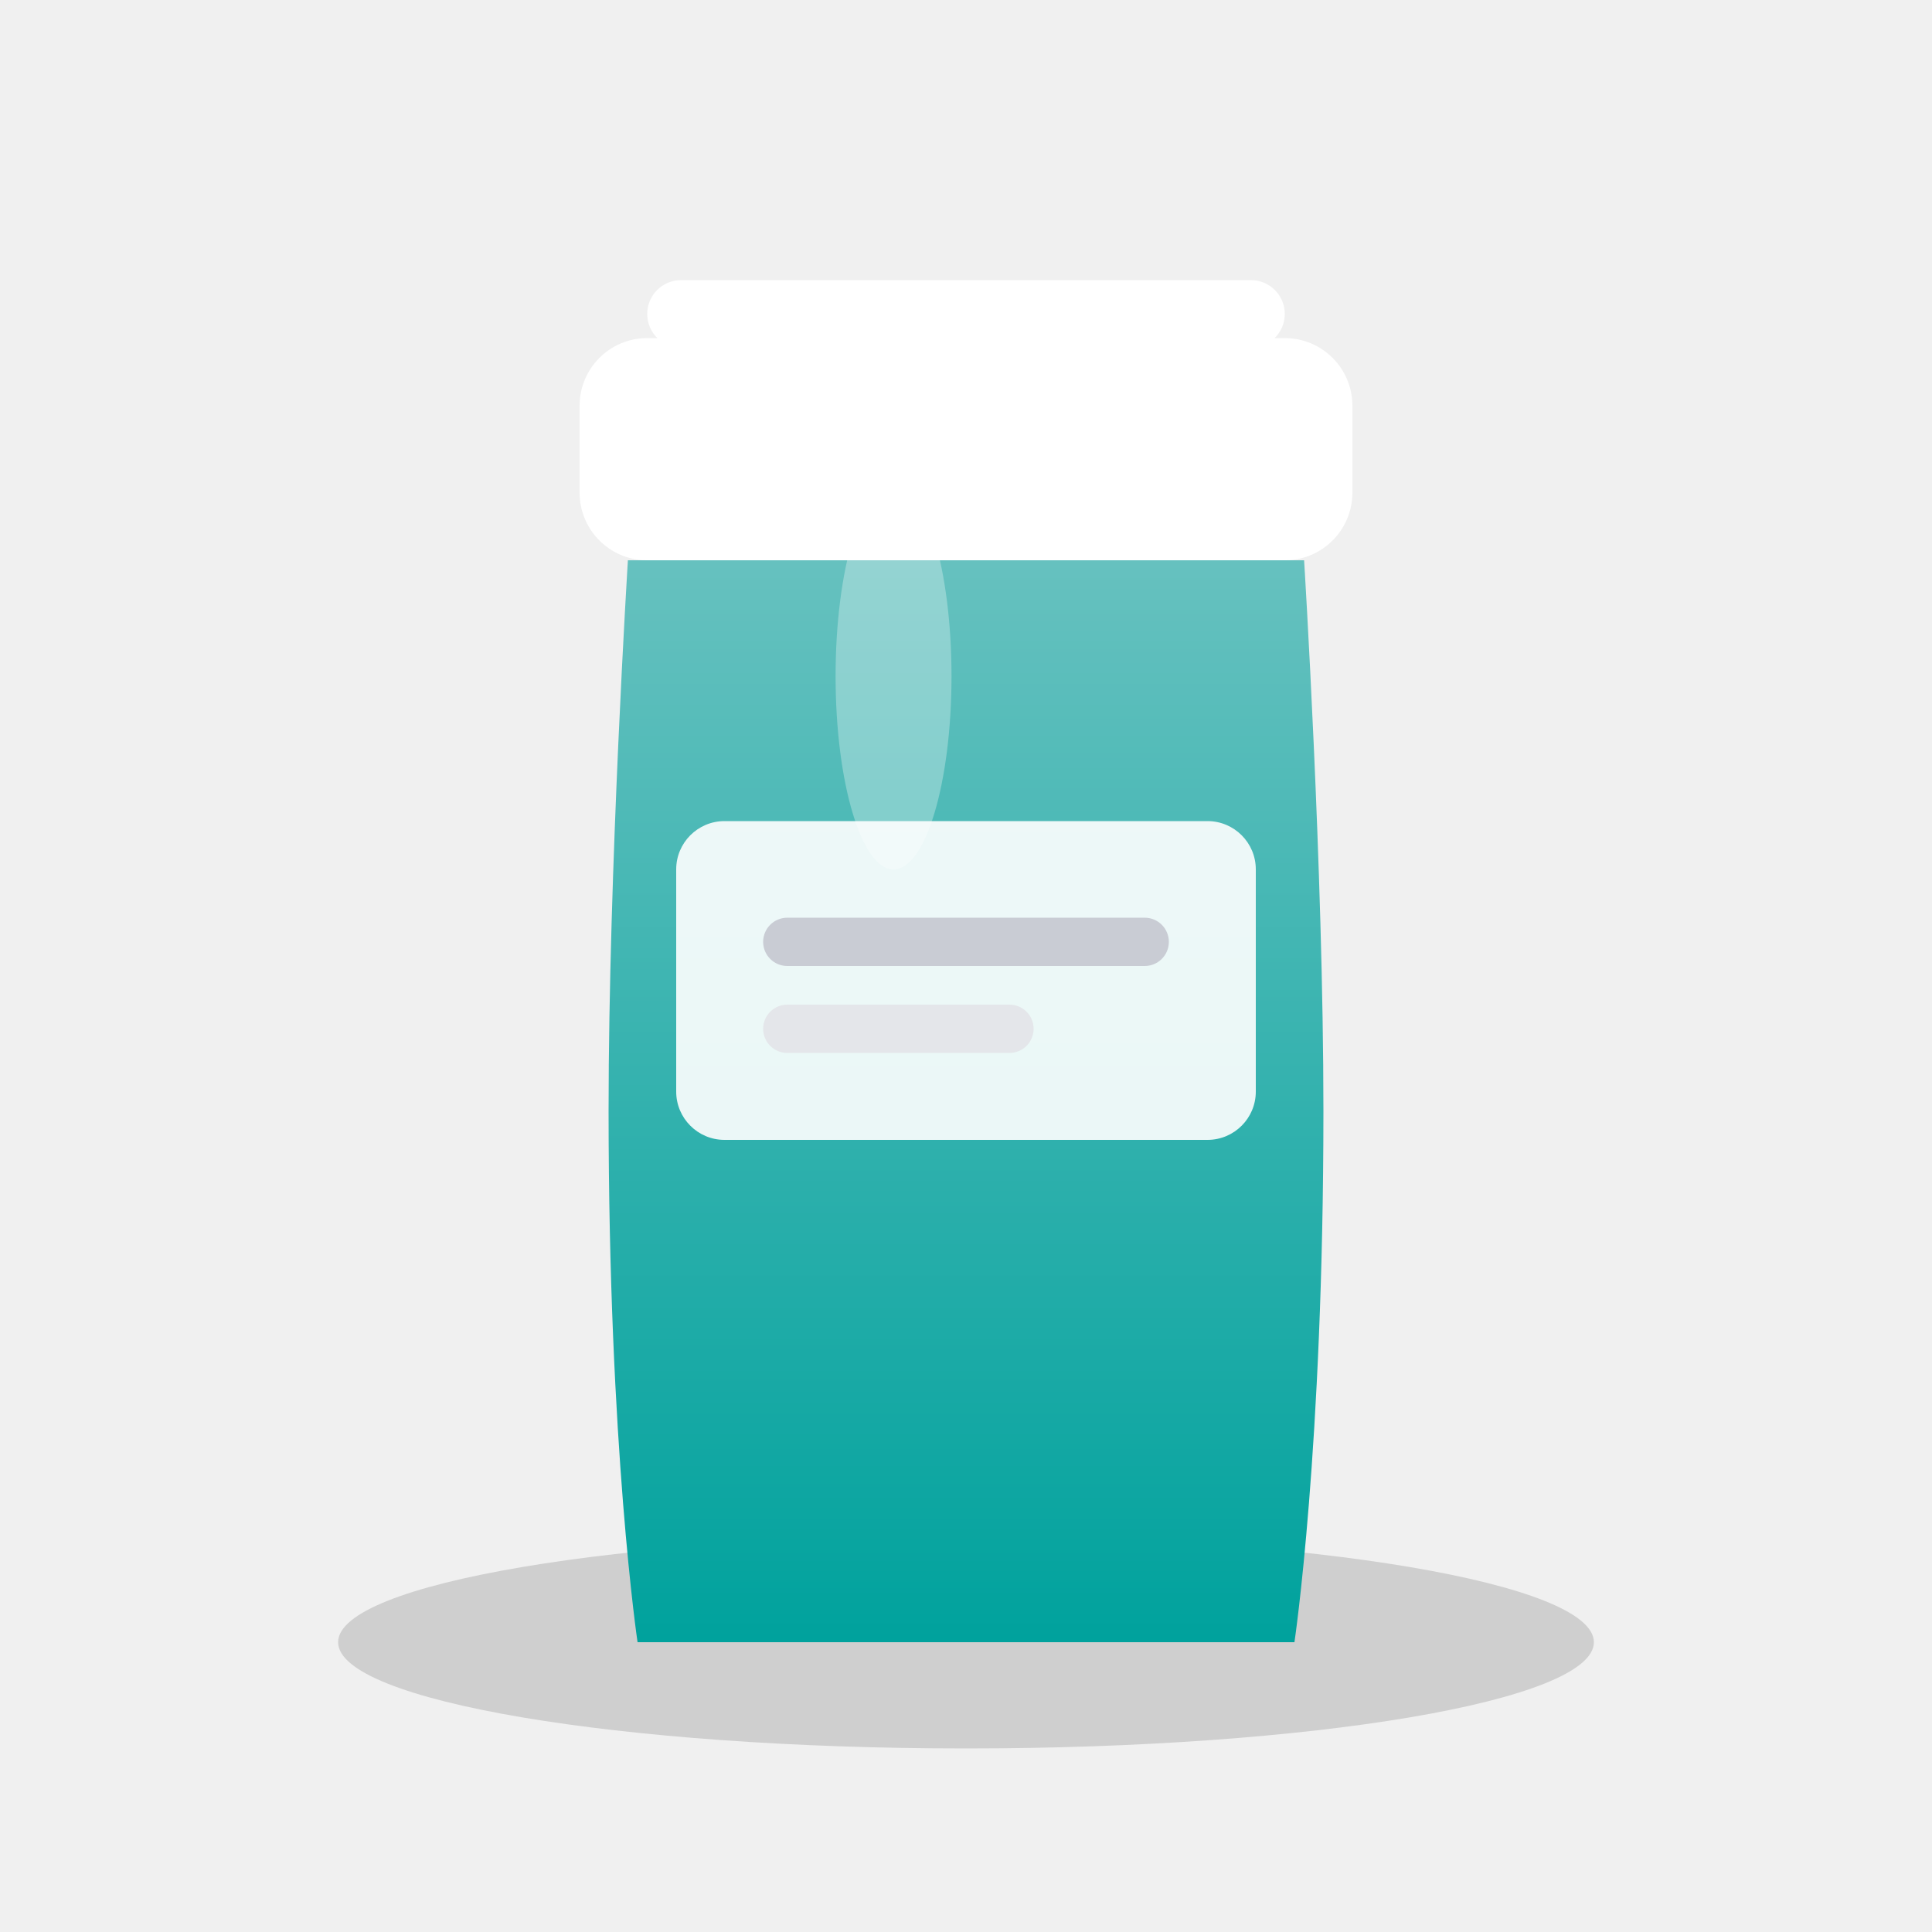
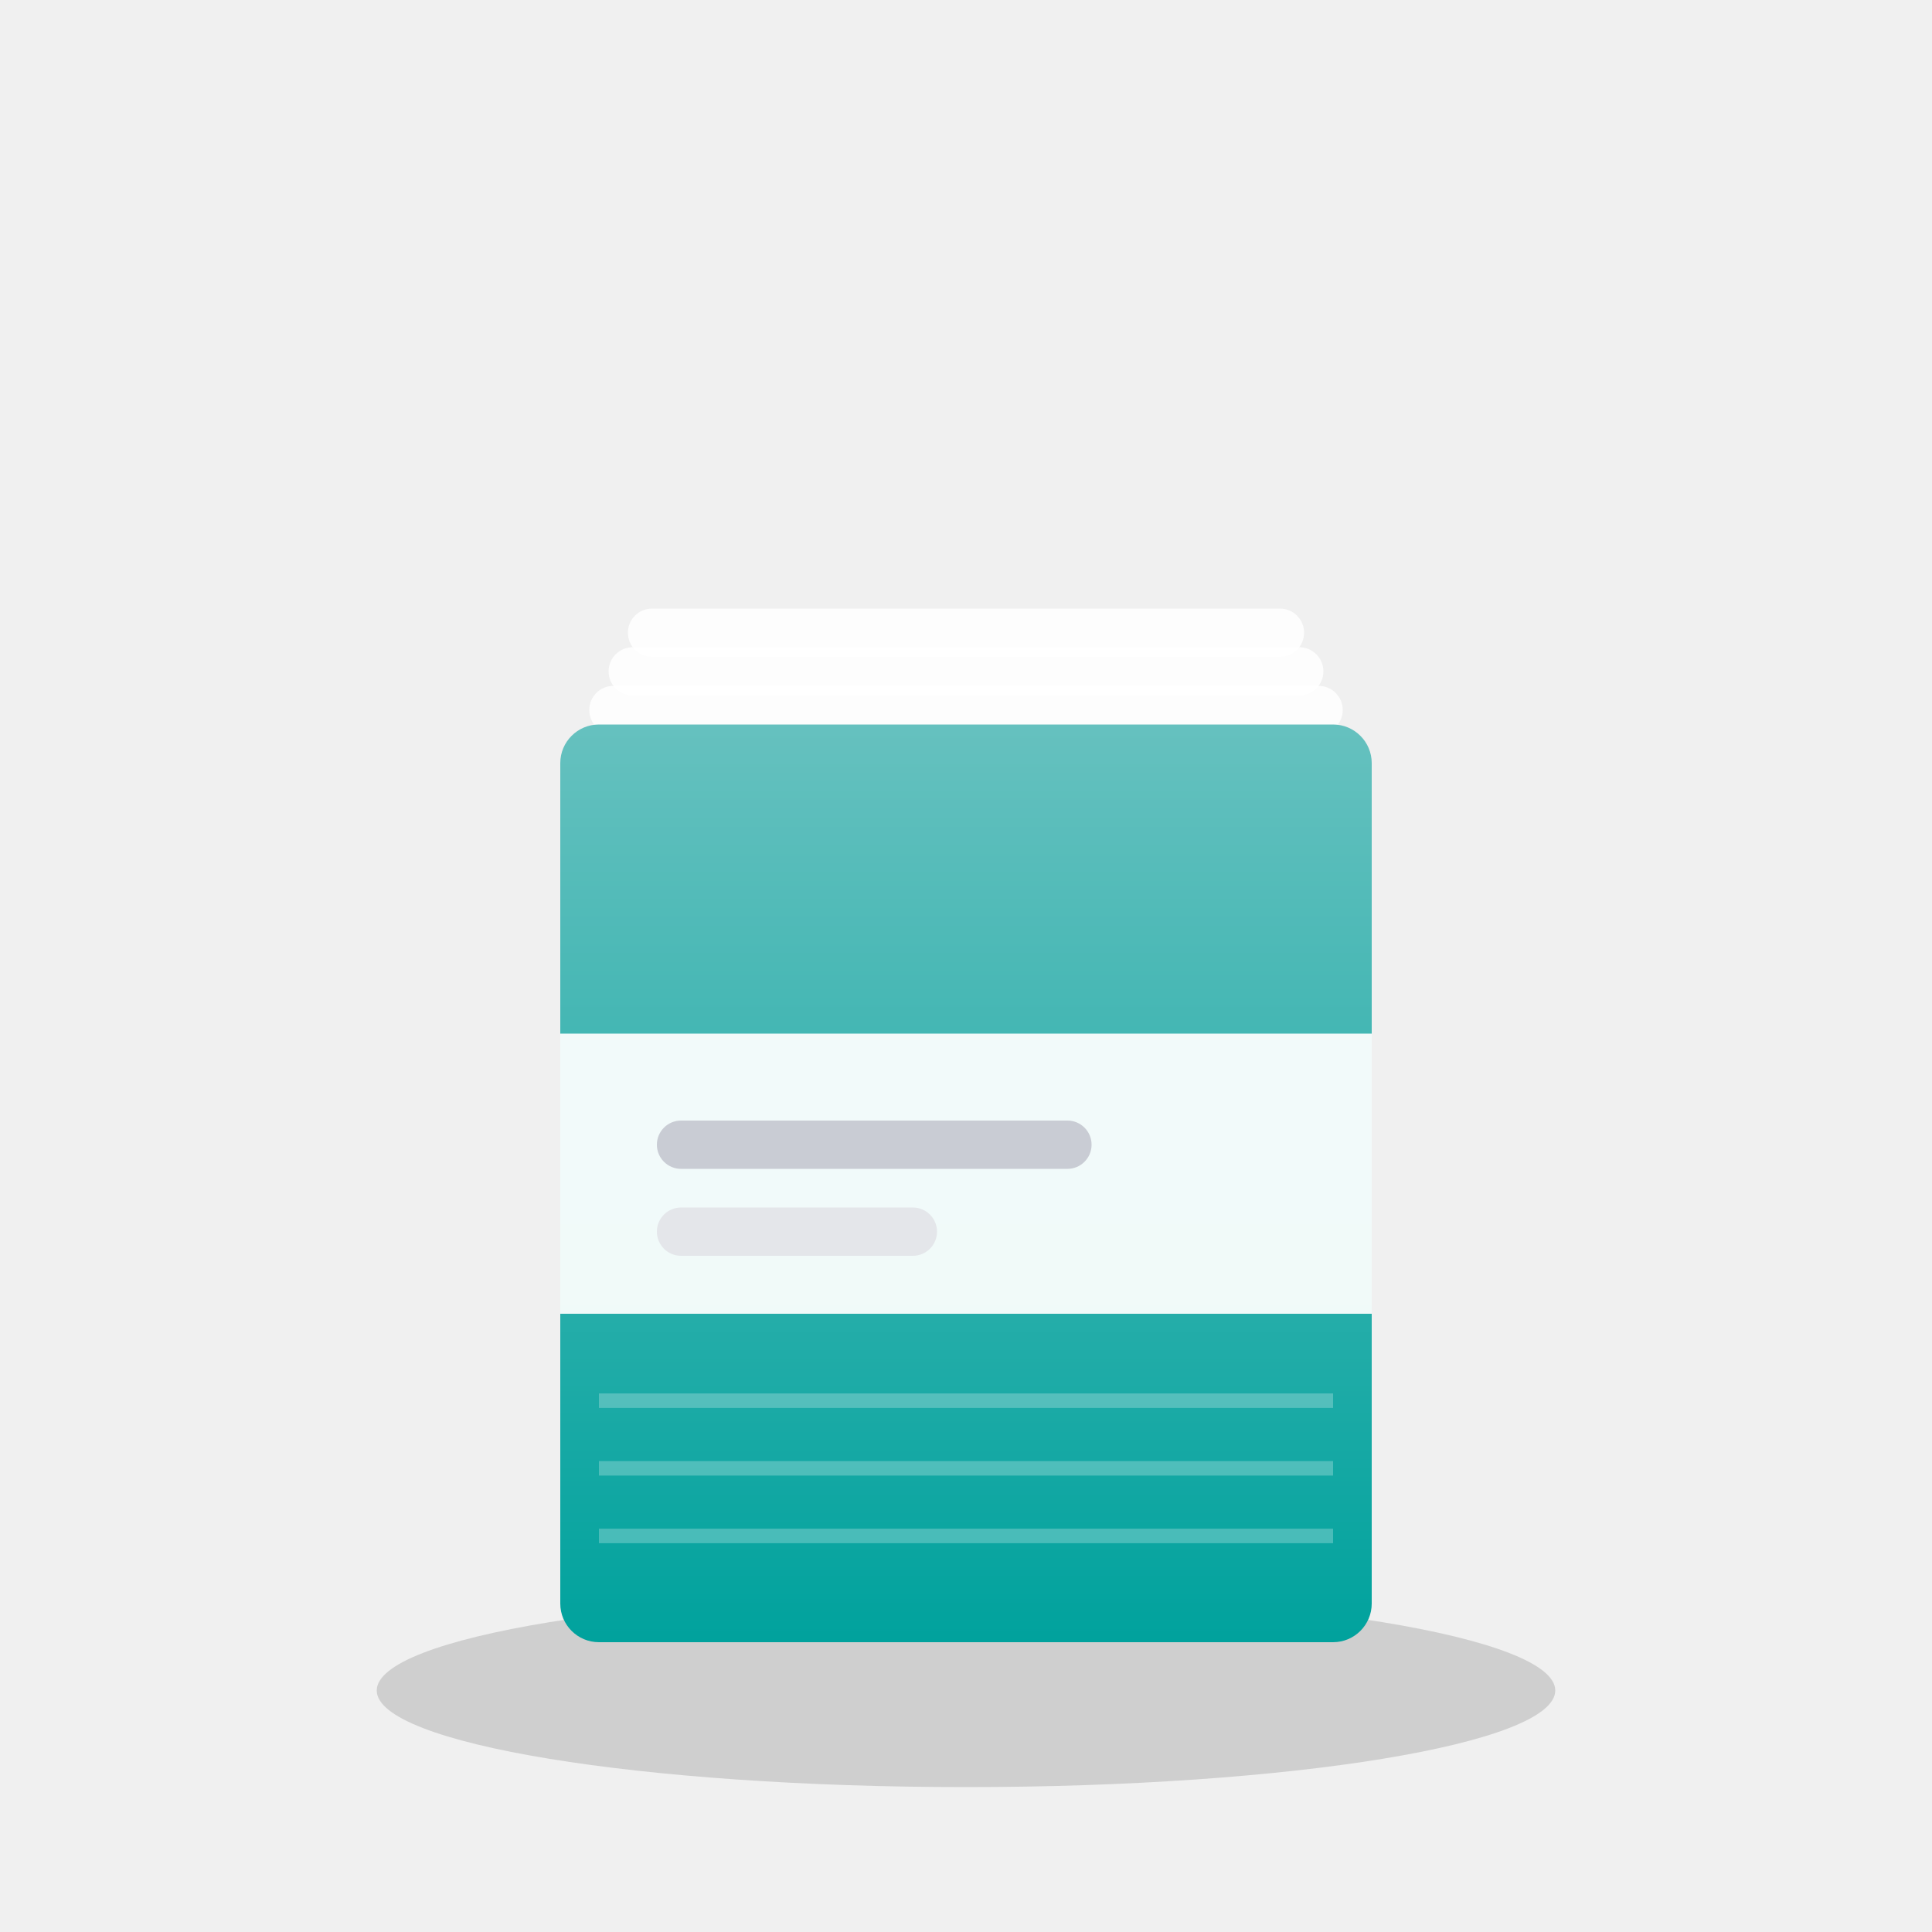
<svg xmlns="http://www.w3.org/2000/svg" viewBox="0 0 400 400" width="400" height="400">
  <defs>
-     <linearGradient id="g-jar-prod-15" x1="0" y1="0" x2="0" y2="1">
+     <linearGradient id="g-paper-prod-15" x1="0" y1="0" x2="0" y2="1">
      <stop offset="0" stop-color="#66c1bf" />
      <stop offset="1" stop-color="#00a29d" />
    </linearGradient>
  </defs>
-   <ellipse cx="200" cy="340" rx="130" ry="22" fill="#000" opacity="0.14" />
-   <rect x="120" y="70" width="160" height="46" rx="14" fill="#ffffff" />
-   <rect x="134" y="58" width="132" height="14" rx="7" fill="#ffffff" />
-   <path d="M130 116 C130 116 126 180 126 230 C126 300 132 340 132 340 L268 340 C268 340 274 300 274 230 C274 180 270 116 270 116 Z" fill="url(#g-jar-prod-15)" />
-   <rect x="140" y="170" width="120" height="66" rx="10" fill="#ffffff" opacity="0.9" />
-   <rect x="158" y="190" width="84" height="10" rx="5" fill="#c9ccd4" />
-   <rect x="158" y="208" width="56" height="10" rx="5" fill="#e4e6ea" />
-   <ellipse cx="185" cy="140" rx="12" ry="40" fill="#fff" opacity="0.3" />
+   <ellipse cx="200" cy="350" rx="122" ry="20" fill="#000" opacity="0.14" />
+   <rect x="130" y="126" width="140" height="10" rx="5" fill="#ffffff" opacity="0.85" />
+   <rect x="126" y="134" width="148" height="10" rx="5" fill="#ffffff" opacity="0.85" />
+   <rect x="122" y="142" width="156" height="10" rx="5" fill="#ffffff" opacity="0.85" />
+   <rect x="116" y="150" width="168" height="190" rx="8" fill="url(#g-paper-prod-15)" />
+   <rect x="116" y="214" width="168" height="58" fill="#ffffff" opacity="0.93" />
+   <rect x="136" y="232" width="90" height="10" rx="5" fill="#c9ccd4" />
+   <rect x="136" y="250" width="58" height="10" rx="5" fill="#e4e6ea" />
+   <line x1="124" y1="290" x2="276" y2="290" stroke="#ffffff" stroke-width="3" opacity="0.25" />
+   <line x1="124" y1="304" x2="276" y2="304" stroke="#ffffff" stroke-width="3" opacity="0.25" />
+   <line x1="124" y1="318" x2="276" y2="318" stroke="#ffffff" stroke-width="3" opacity="0.25" />
</svg>
